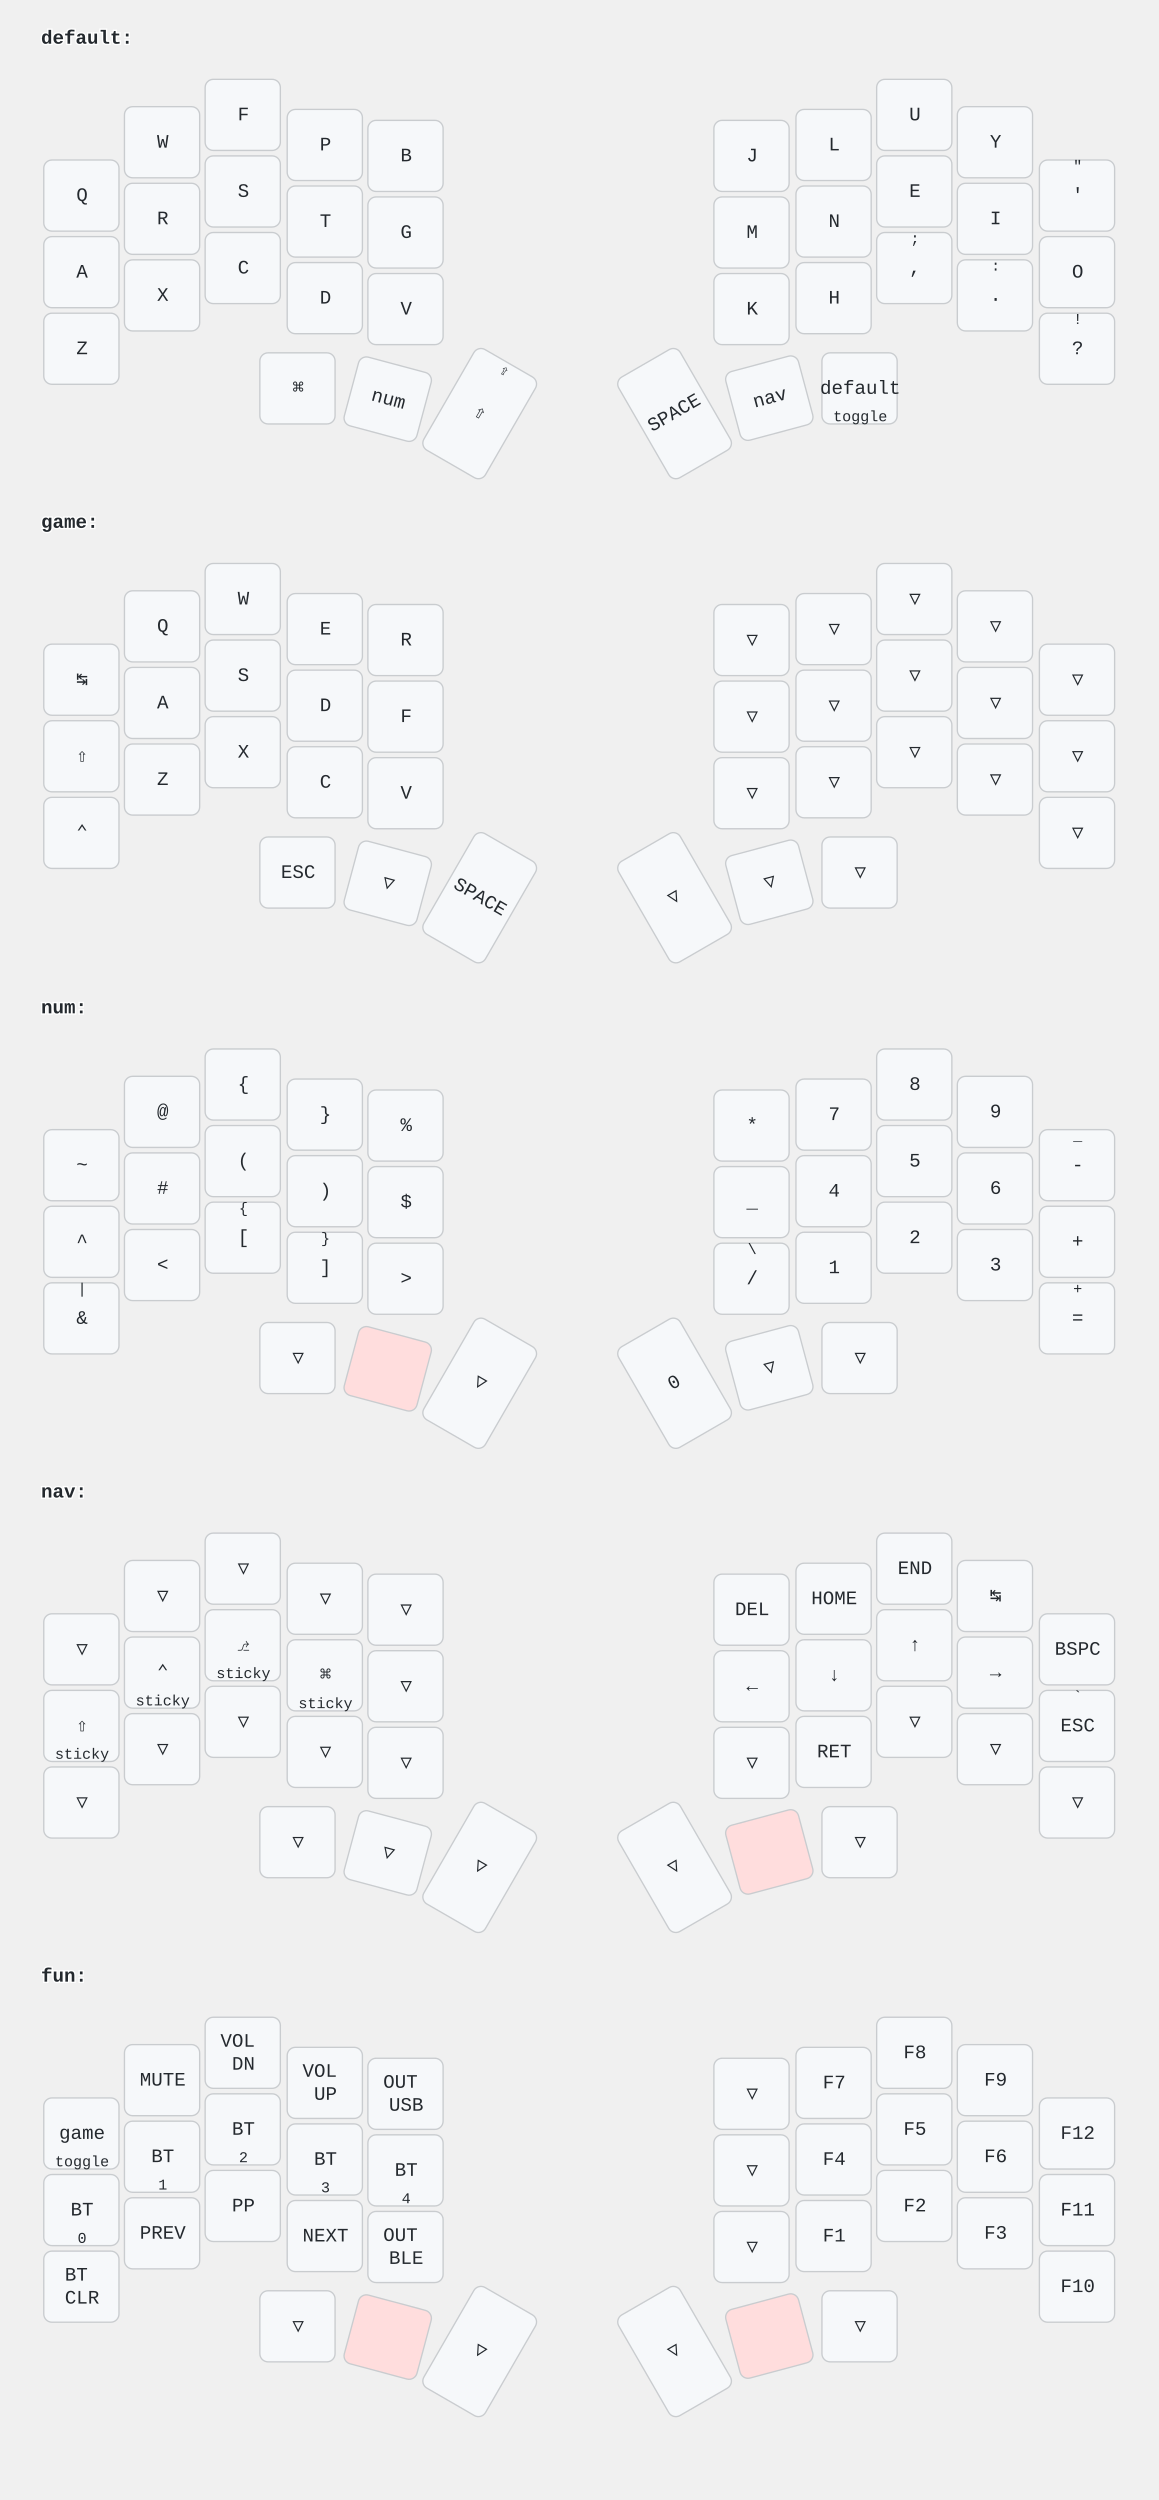
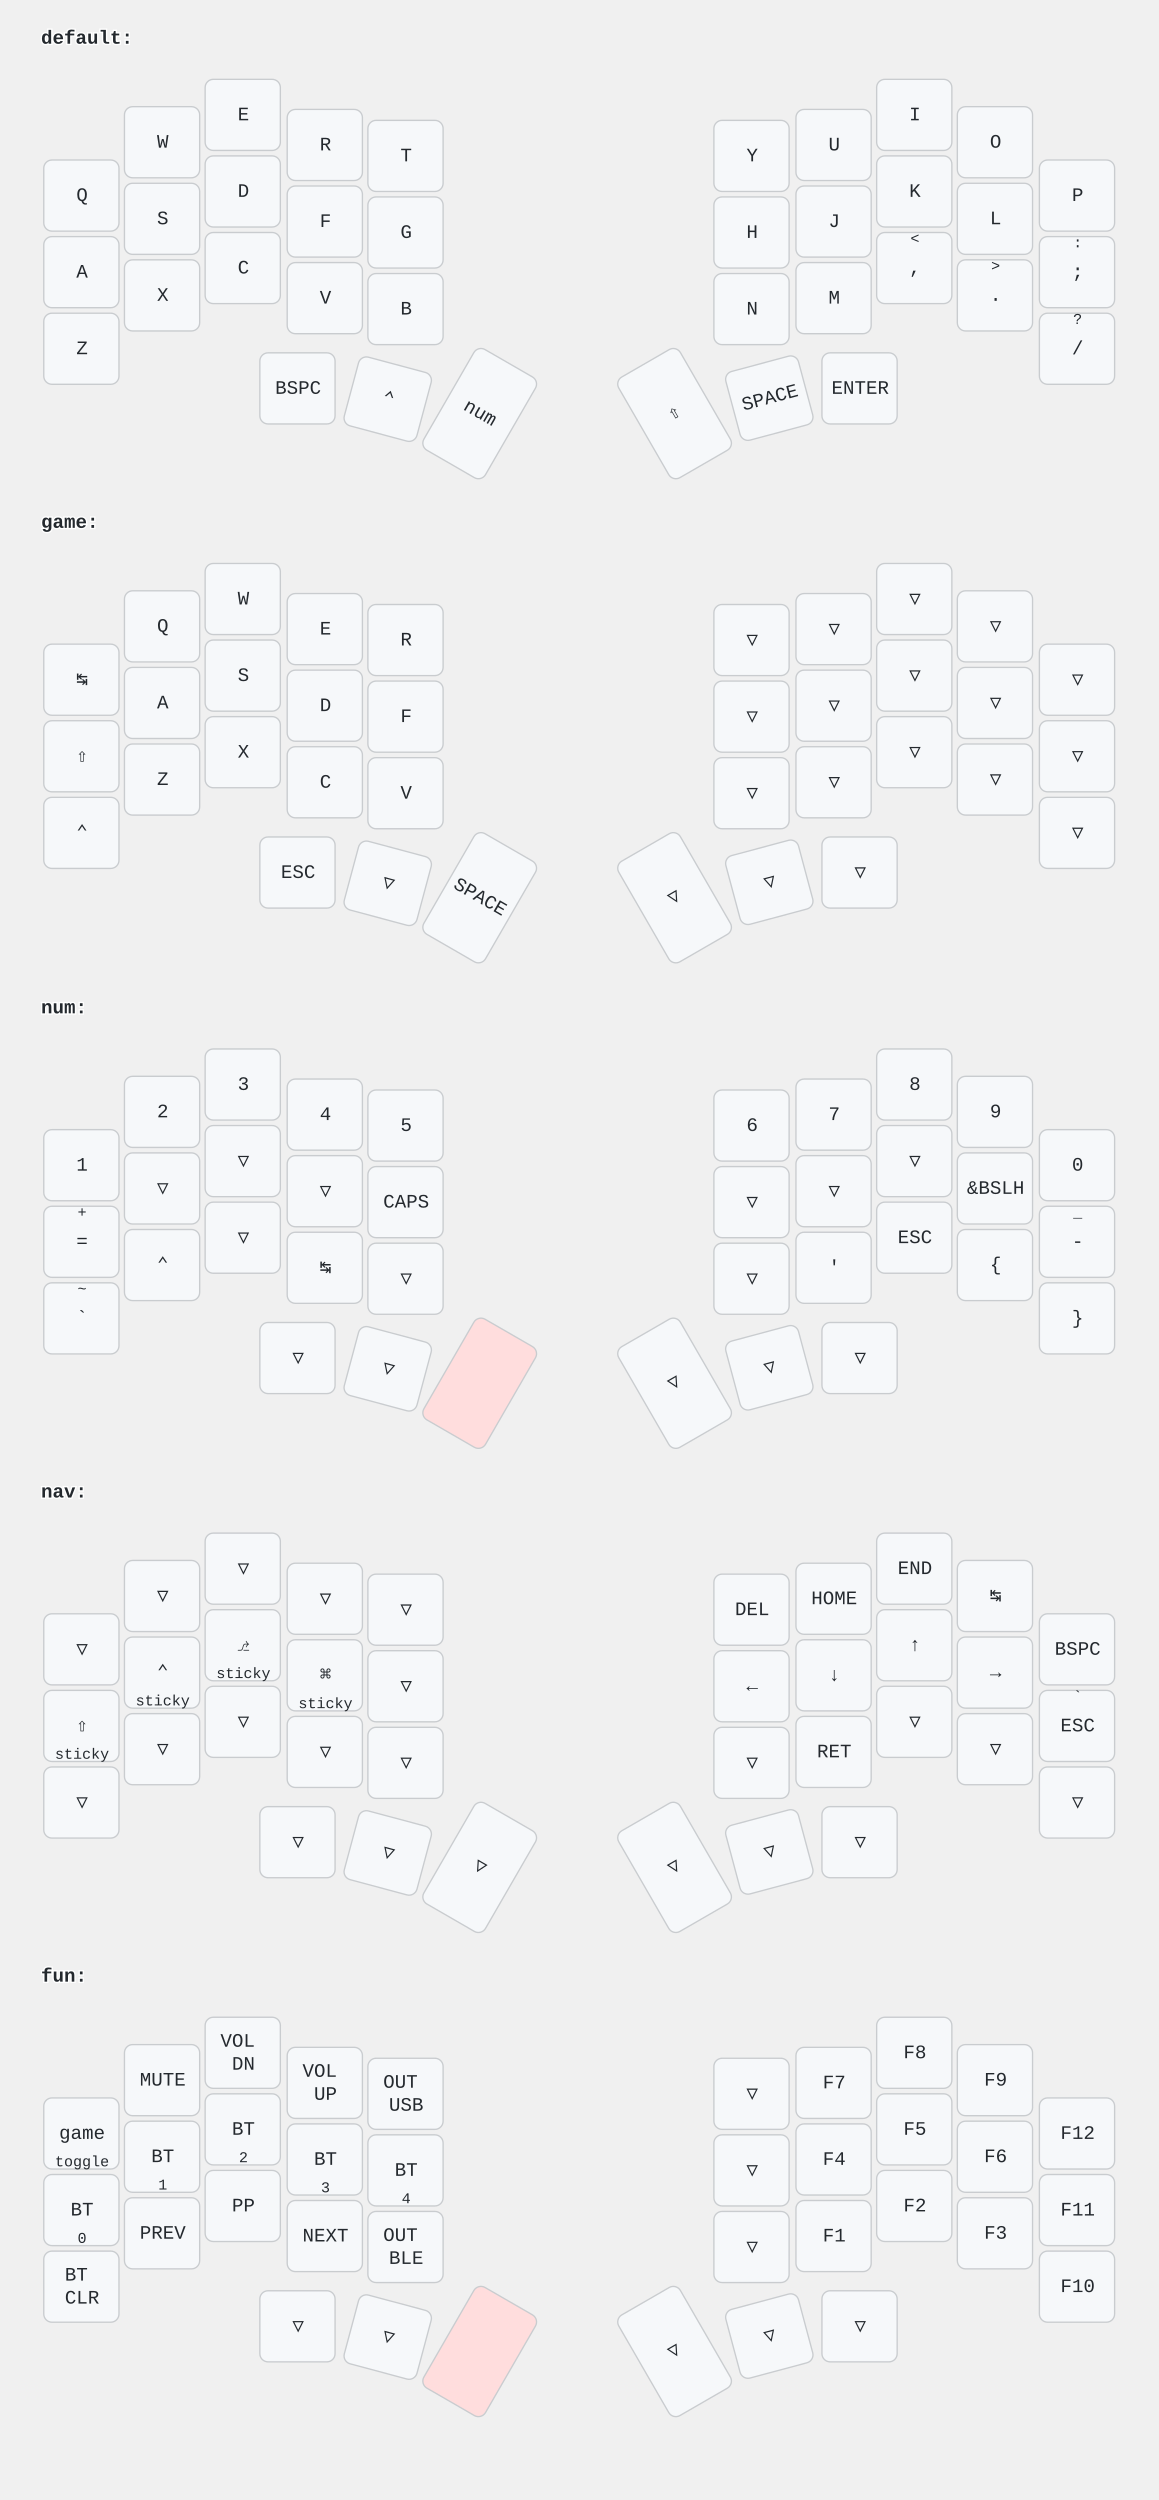
<svg xmlns="http://www.w3.org/2000/svg" width="847" height="1828" viewBox="0 0 847 1828" class="keymap">
  <style>/* font and background color specifications */
svg {
    font-family: SFMono-Regular,Consolas,Liberation Mono,Menlo,monospace;
    font-size: 14px;
    font-kerning: normal;
    text-rendering: optimizeLegibility;
    fill: #24292e;
}

/* default key styling */
rect {
    fill: #f6f8fa;
    stroke: #c9cccf;
    stroke-width: 1;
}

/* color accent for combo boxes */
rect.combo {
    fill: #cdf;
}

/* color accent for held keys */
rect.held, rect.combo.held {
    fill: #fdd;
}

/* color accent for ghost (optional) keys */
rect.ghost, rect.combo.ghost {
    fill: #ddd;
}

text {
    text-anchor: middle;
    dominant-baseline: middle;
}

/* styling for layer labels */
text.label {
    font-weight: bold;
    text-anchor: start;
    stroke: white;
    stroke-width: 2;
    paint-order: stroke;
}

/* styling for combo tap, and key hold/shifted label text */
text.combo, text.hold, text.shifted {
    font-size: 11px;
}

text.hold {
    text-anchor: middle;
    dominant-baseline: auto;
}

text.shifted {
    text-anchor: middle;
    dominant-baseline: hanging;
}

/* styling for hold/shifted label text in combo box */
text.combo.hold, text.combo.shifted {
    font-size: 8px;
}

/* styling for combo dendrons */
path {
    stroke-width: 1;
    stroke: gray;
    fill: none;
}
</style>
  <g transform="translate(30, 0)" class="layer-default">
    <text x="0" y="28" class="label" id="default">default:</text>
    <g transform="translate(0, 56)">
      <g transform="translate(30, 87)" class="key keypos-0">
        <rect rx="6" ry="6" x="-28" y="-26" width="55" height="52" class="key" />
        <text x="0" y="0" class="key tap">Q</text>
      </g>
      <g transform="translate(89, 48)" class="key keypos-1">
        <rect rx="6" ry="6" x="-28" y="-26" width="55" height="52" class="key" />
        <text x="0" y="0" class="key tap">W</text>
      </g>
      <g transform="translate(148, 28)" class="key keypos-2">
        <rect rx="6" ry="6" x="-28" y="-26" width="55" height="52" class="key" />
+         <text x="0" y="0" class="key tap">E</text>
+       </g>
+       <g transform="translate(208, 50)" class="key keypos-3">
+         <rect rx="6" ry="6" x="-28" y="-26" width="55" height="52" class="key" />
+         <text x="0" y="0" class="key tap">R</text>
+       </g>
+       <g transform="translate(267, 58)" class="key keypos-4">
+         <rect rx="6" ry="6" x="-28" y="-26" width="55" height="52" class="key" />
+         <text x="0" y="0" class="key tap">T</text>
+       </g>
+       <g transform="translate(520, 58)" class="key keypos-5">
+         <rect rx="6" ry="6" x="-28" y="-26" width="55" height="52" class="key" />
+         <text x="0" y="0" class="key tap">Y</text>
+       </g>
+       <g transform="translate(580, 50)" class="key keypos-6">
+         <rect rx="6" ry="6" x="-28" y="-26" width="55" height="52" class="key" />
+         <text x="0" y="0" class="key tap">U</text>
+       </g>
+       <g transform="translate(639, 28)" class="key keypos-7">
+         <rect rx="6" ry="6" x="-28" y="-26" width="55" height="52" class="key" />
+         <text x="0" y="0" class="key tap">I</text>
+       </g>
+       <g transform="translate(698, 48)" class="key keypos-8">
+         <rect rx="6" ry="6" x="-28" y="-26" width="55" height="52" class="key" />
+         <text x="0" y="0" class="key tap">O</text>
+       </g>
+       <g transform="translate(758, 87)" class="key keypos-9">
+         <rect rx="6" ry="6" x="-28" y="-26" width="55" height="52" class="key" />
+         <text x="0" y="0" class="key tap">P</text>
+       </g>
+       <g transform="translate(30, 143)" class="key keypos-10">
+         <rect rx="6" ry="6" x="-28" y="-26" width="55" height="52" class="key" />
+         <text x="0" y="0" class="key tap">A</text>
+       </g>
+       <g transform="translate(89, 104)" class="key keypos-11">
+         <rect rx="6" ry="6" x="-28" y="-26" width="55" height="52" class="key" />
+         <text x="0" y="0" class="key tap">S</text>
+       </g>
+       <g transform="translate(148, 84)" class="key keypos-12">
+         <rect rx="6" ry="6" x="-28" y="-26" width="55" height="52" class="key" />
+         <text x="0" y="0" class="key tap">D</text>
+       </g>
+       <g transform="translate(208, 106)" class="key keypos-13">
+         <rect rx="6" ry="6" x="-28" y="-26" width="55" height="52" class="key" />
        <text x="0" y="0" class="key tap">F</text>
      </g>
-       <g transform="translate(208, 50)" class="key keypos-3">
-         <rect rx="6" ry="6" x="-28" y="-26" width="55" height="52" class="key" />
-         <text x="0" y="0" class="key tap">P</text>
-       </g>
-       <g transform="translate(267, 58)" class="key keypos-4">
+       <g transform="translate(267, 114)" class="key keypos-14">
+         <rect rx="6" ry="6" x="-28" y="-26" width="55" height="52" class="key" />
+         <text x="0" y="0" class="key tap">G</text>
+       </g>
+       <g transform="translate(520, 114)" class="key keypos-15">
+         <rect rx="6" ry="6" x="-28" y="-26" width="55" height="52" class="key" />
+         <text x="0" y="0" class="key tap">H</text>
+       </g>
+       <g transform="translate(580, 106)" class="key keypos-16">
+         <rect rx="6" ry="6" x="-28" y="-26" width="55" height="52" class="key" />
+         <text x="0" y="0" class="key tap">J</text>
+       </g>
+       <g transform="translate(639, 84)" class="key keypos-17">
+         <rect rx="6" ry="6" x="-28" y="-26" width="55" height="52" class="key" />
+         <text x="0" y="0" class="key tap">K</text>
+       </g>
+       <g transform="translate(698, 104)" class="key keypos-18">
+         <rect rx="6" ry="6" x="-28" y="-26" width="55" height="52" class="key" />
+         <text x="0" y="0" class="key tap">L</text>
+       </g>
+       <g transform="translate(758, 143)" class="key keypos-19">
+         <rect rx="6" ry="6" x="-28" y="-26" width="55" height="52" class="key" />
+         <text x="0" y="0" class="key tap">;</text>
+         <text x="0" y="-24" class="key shifted">:</text>
+       </g>
+       <g transform="translate(30, 199)" class="key keypos-20">
+         <rect rx="6" ry="6" x="-28" y="-26" width="55" height="52" class="key" />
+         <text x="0" y="0" class="key tap">Z</text>
+       </g>
+       <g transform="translate(89, 160)" class="key keypos-21">
+         <rect rx="6" ry="6" x="-28" y="-26" width="55" height="52" class="key" />
+         <text x="0" y="0" class="key tap">X</text>
+       </g>
+       <g transform="translate(148, 140)" class="key keypos-22">
+         <rect rx="6" ry="6" x="-28" y="-26" width="55" height="52" class="key" />
+         <text x="0" y="0" class="key tap">C</text>
+       </g>
+       <g transform="translate(208, 162)" class="key keypos-23">
+         <rect rx="6" ry="6" x="-28" y="-26" width="55" height="52" class="key" />
+         <text x="0" y="0" class="key tap">V</text>
+       </g>
+       <g transform="translate(267, 170)" class="key keypos-24">
        <rect rx="6" ry="6" x="-28" y="-26" width="55" height="52" class="key" />
        <text x="0" y="0" class="key tap">B</text>
      </g>
-       <g transform="translate(520, 58)" class="key keypos-5">
-         <rect rx="6" ry="6" x="-28" y="-26" width="55" height="52" class="key" />
-         <text x="0" y="0" class="key tap">J</text>
-       </g>
-       <g transform="translate(580, 50)" class="key keypos-6">
-         <rect rx="6" ry="6" x="-28" y="-26" width="55" height="52" class="key" />
-         <text x="0" y="0" class="key tap">L</text>
-       </g>
-       <g transform="translate(639, 28)" class="key keypos-7">
-         <rect rx="6" ry="6" x="-28" y="-26" width="55" height="52" class="key" />
-         <text x="0" y="0" class="key tap">U</text>
-       </g>
-       <g transform="translate(698, 48)" class="key keypos-8">
-         <rect rx="6" ry="6" x="-28" y="-26" width="55" height="52" class="key" />
-         <text x="0" y="0" class="key tap">Y</text>
-       </g>
-       <g transform="translate(758, 87)" class="key keypos-9">
-         <rect rx="6" ry="6" x="-28" y="-26" width="55" height="52" class="key" />
-         <text x="0" y="0" class="key tap">'</text>
-         <text x="0" y="-24" class="key shifted">"</text>
-       </g>
-       <g transform="translate(30, 143)" class="key keypos-10">
-         <rect rx="6" ry="6" x="-28" y="-26" width="55" height="52" class="key" />
-         <text x="0" y="0" class="key tap">A</text>
-       </g>
-       <g transform="translate(89, 104)" class="key keypos-11">
-         <rect rx="6" ry="6" x="-28" y="-26" width="55" height="52" class="key" />
-         <text x="0" y="0" class="key tap">R</text>
-       </g>
-       <g transform="translate(148, 84)" class="key keypos-12">
-         <rect rx="6" ry="6" x="-28" y="-26" width="55" height="52" class="key" />
-         <text x="0" y="0" class="key tap">S</text>
-       </g>
-       <g transform="translate(208, 106)" class="key keypos-13">
-         <rect rx="6" ry="6" x="-28" y="-26" width="55" height="52" class="key" />
-         <text x="0" y="0" class="key tap">T</text>
-       </g>
-       <g transform="translate(267, 114)" class="key keypos-14">
-         <rect rx="6" ry="6" x="-28" y="-26" width="55" height="52" class="key" />
-         <text x="0" y="0" class="key tap">G</text>
-       </g>
-       <g transform="translate(520, 114)" class="key keypos-15">
+       <g transform="translate(520, 170)" class="key keypos-25">
+         <rect rx="6" ry="6" x="-28" y="-26" width="55" height="52" class="key" />
+         <text x="0" y="0" class="key tap">N</text>
+       </g>
+       <g transform="translate(580, 162)" class="key keypos-26">
        <rect rx="6" ry="6" x="-28" y="-26" width="55" height="52" class="key" />
        <text x="0" y="0" class="key tap">M</text>
      </g>
-       <g transform="translate(580, 106)" class="key keypos-16">
-         <rect rx="6" ry="6" x="-28" y="-26" width="55" height="52" class="key" />
-         <text x="0" y="0" class="key tap">N</text>
-       </g>
-       <g transform="translate(639, 84)" class="key keypos-17">
-         <rect rx="6" ry="6" x="-28" y="-26" width="55" height="52" class="key" />
-         <text x="0" y="0" class="key tap">E</text>
-       </g>
-       <g transform="translate(698, 104)" class="key keypos-18">
-         <rect rx="6" ry="6" x="-28" y="-26" width="55" height="52" class="key" />
-         <text x="0" y="0" class="key tap">I</text>
-       </g>
-       <g transform="translate(758, 143)" class="key keypos-19">
-         <rect rx="6" ry="6" x="-28" y="-26" width="55" height="52" class="key" />
-         <text x="0" y="0" class="key tap">O</text>
-       </g>
-       <g transform="translate(30, 199)" class="key keypos-20">
-         <rect rx="6" ry="6" x="-28" y="-26" width="55" height="52" class="key" />
-         <text x="0" y="0" class="key tap">Z</text>
-       </g>
-       <g transform="translate(89, 160)" class="key keypos-21">
-         <rect rx="6" ry="6" x="-28" y="-26" width="55" height="52" class="key" />
-         <text x="0" y="0" class="key tap">X</text>
-       </g>
-       <g transform="translate(148, 140)" class="key keypos-22">
-         <rect rx="6" ry="6" x="-28" y="-26" width="55" height="52" class="key" />
-         <text x="0" y="0" class="key tap">C</text>
-       </g>
-       <g transform="translate(208, 162)" class="key keypos-23">
-         <rect rx="6" ry="6" x="-28" y="-26" width="55" height="52" class="key" />
-         <text x="0" y="0" class="key tap">D</text>
-       </g>
-       <g transform="translate(267, 170)" class="key keypos-24">
-         <rect rx="6" ry="6" x="-28" y="-26" width="55" height="52" class="key" />
-         <text x="0" y="0" class="key tap">V</text>
-       </g>
-       <g transform="translate(520, 170)" class="key keypos-25">
-         <rect rx="6" ry="6" x="-28" y="-26" width="55" height="52" class="key" />
-         <text x="0" y="0" class="key tap">K</text>
-       </g>
-       <g transform="translate(580, 162)" class="key keypos-26">
-         <rect rx="6" ry="6" x="-28" y="-26" width="55" height="52" class="key" />
-         <text x="0" y="0" class="key tap">H</text>
-       </g>
      <g transform="translate(639, 140)" class="key keypos-27">
        <rect rx="6" ry="6" x="-28" y="-26" width="55" height="52" class="key" />
        <text x="0" y="0" class="key tap">,</text>
-         <text x="0" y="-24" class="key shifted">;</text>
+         <text x="0" y="-24" class="key shifted">&lt;</text>
      </g>
      <g transform="translate(698, 160)" class="key keypos-28">
        <rect rx="6" ry="6" x="-28" y="-26" width="55" height="52" class="key" />
        <text x="0" y="0" class="key tap">.</text>
-         <text x="0" y="-24" class="key shifted">:</text>
+         <text x="0" y="-24" class="key shifted">&gt;</text>
      </g>
      <g transform="translate(758, 199)" class="key keypos-29">
        <rect rx="6" ry="6" x="-28" y="-26" width="55" height="52" class="key" />
-         <text x="0" y="0" class="key tap">?</text>
-         <text x="0" y="-24" class="key shifted">!</text>
+         <text x="0" y="0" class="key tap">/</text>
+         <text x="0" y="-24" class="key shifted">?</text>
      </g>
      <g transform="translate(188, 228)" class="key keypos-30">
        <rect rx="6" ry="6" x="-28" y="-26" width="55" height="52" class="key" />
-         <text x="0" y="0" class="key tap">⌘</text>
+         <text x="0" y="0" class="key tap">BSPC</text>
      </g>
      <g transform="translate(254, 236) rotate(15.0)" class="key keypos-31">
        <rect rx="6" ry="6" x="-28" y="-26" width="55" height="52" class="key" />
+         <text x="0" y="0" class="key tap">⌃</text>
+       </g>
+       <g transform="translate(321, 246) rotate(30.0)" class="key keypos-32">
+         <rect rx="6" ry="6" x="-26" y="-42" width="52" height="85" class="key" />
        <a href="#num">
          <text x="0" y="0" class="key tap layer-activator">num</text>
        </a>
      </g>
-       <g transform="translate(321, 246) rotate(30.0)" class="key keypos-32">
+       <g transform="translate(463, 246) rotate(-30.0)" class="key keypos-33">
        <rect rx="6" ry="6" x="-26" y="-42" width="52" height="85" class="key" />
        <text x="0" y="0" class="key tap">⇧</text>
-         <text x="0" y="-40" class="key shifted">⇪</text>
-       </g>
-       <g transform="translate(463, 246) rotate(-30.0)" class="key keypos-33">
-         <rect rx="6" ry="6" x="-26" y="-42" width="52" height="85" class="key" />
+       </g>
+       <g transform="translate(533, 235) rotate(-15.0)" class="key keypos-34">
+         <rect rx="6" ry="6" x="-28" y="-26" width="55" height="52" class="key" />
        <text x="0" y="0" class="key tap">SPACE</text>
      </g>
-       <g transform="translate(533, 235) rotate(-15.0)" class="key keypos-34">
-         <rect rx="6" ry="6" x="-28" y="-26" width="55" height="52" class="key" />
-         <a href="#nav">
-           <text x="0" y="0" class="key tap layer-activator">nav</text>
-         </a>
-       </g>
      <g transform="translate(599, 228)" class="key keypos-35">
        <rect rx="6" ry="6" x="-28" y="-26" width="55" height="52" class="key" />
-         <a href="#default">
-           <text x="0" y="0" class="key tap layer-activator">default</text>
-         </a>
-         <text x="0" y="24" class="key hold">toggle</text>
+         <text x="0" y="0" class="key tap">ENTER</text>
      </g>
    </g>
  </g>
  <g transform="translate(30, 354)" class="layer-game">
    <text x="0" y="28" class="label" id="game">game:</text>
    <g transform="translate(0, 56)">
      <g transform="translate(30, 87)" class="key keypos-0">
        <rect rx="6" ry="6" x="-28" y="-26" width="55" height="52" class="key" />
        <text x="0" y="0" class="key tap">↹</text>
      </g>
      <g transform="translate(89, 48)" class="key keypos-1">
        <rect rx="6" ry="6" x="-28" y="-26" width="55" height="52" class="key" />
        <text x="0" y="0" class="key tap">Q</text>
      </g>
      <g transform="translate(148, 28)" class="key keypos-2">
        <rect rx="6" ry="6" x="-28" y="-26" width="55" height="52" class="key" />
        <text x="0" y="0" class="key tap">W</text>
      </g>
      <g transform="translate(208, 50)" class="key keypos-3">
        <rect rx="6" ry="6" x="-28" y="-26" width="55" height="52" class="key" />
        <text x="0" y="0" class="key tap">E</text>
      </g>
      <g transform="translate(267, 58)" class="key keypos-4">
        <rect rx="6" ry="6" x="-28" y="-26" width="55" height="52" class="key" />
        <text x="0" y="0" class="key tap">R</text>
      </g>
      <g transform="translate(520, 58)" class="key trans keypos-5">
        <rect rx="6" ry="6" x="-28" y="-26" width="55" height="52" class="key trans" />
        <text x="0" y="0" class="key trans tap">▽</text>
      </g>
      <g transform="translate(580, 50)" class="key trans keypos-6">
        <rect rx="6" ry="6" x="-28" y="-26" width="55" height="52" class="key trans" />
        <text x="0" y="0" class="key trans tap">▽</text>
      </g>
      <g transform="translate(639, 28)" class="key trans keypos-7">
        <rect rx="6" ry="6" x="-28" y="-26" width="55" height="52" class="key trans" />
        <text x="0" y="0" class="key trans tap">▽</text>
      </g>
      <g transform="translate(698, 48)" class="key trans keypos-8">
        <rect rx="6" ry="6" x="-28" y="-26" width="55" height="52" class="key trans" />
        <text x="0" y="0" class="key trans tap">▽</text>
      </g>
      <g transform="translate(758, 87)" class="key trans keypos-9">
        <rect rx="6" ry="6" x="-28" y="-26" width="55" height="52" class="key trans" />
        <text x="0" y="0" class="key trans tap">▽</text>
      </g>
      <g transform="translate(30, 143)" class="key keypos-10">
        <rect rx="6" ry="6" x="-28" y="-26" width="55" height="52" class="key" />
        <text x="0" y="0" class="key tap">⇧</text>
      </g>
      <g transform="translate(89, 104)" class="key keypos-11">
        <rect rx="6" ry="6" x="-28" y="-26" width="55" height="52" class="key" />
        <text x="0" y="0" class="key tap">A</text>
      </g>
      <g transform="translate(148, 84)" class="key keypos-12">
        <rect rx="6" ry="6" x="-28" y="-26" width="55" height="52" class="key" />
        <text x="0" y="0" class="key tap">S</text>
      </g>
      <g transform="translate(208, 106)" class="key keypos-13">
        <rect rx="6" ry="6" x="-28" y="-26" width="55" height="52" class="key" />
        <text x="0" y="0" class="key tap">D</text>
      </g>
      <g transform="translate(267, 114)" class="key keypos-14">
        <rect rx="6" ry="6" x="-28" y="-26" width="55" height="52" class="key" />
        <text x="0" y="0" class="key tap">F</text>
      </g>
      <g transform="translate(520, 114)" class="key trans keypos-15">
        <rect rx="6" ry="6" x="-28" y="-26" width="55" height="52" class="key trans" />
        <text x="0" y="0" class="key trans tap">▽</text>
      </g>
      <g transform="translate(580, 106)" class="key trans keypos-16">
        <rect rx="6" ry="6" x="-28" y="-26" width="55" height="52" class="key trans" />
        <text x="0" y="0" class="key trans tap">▽</text>
      </g>
      <g transform="translate(639, 84)" class="key trans keypos-17">
        <rect rx="6" ry="6" x="-28" y="-26" width="55" height="52" class="key trans" />
        <text x="0" y="0" class="key trans tap">▽</text>
      </g>
      <g transform="translate(698, 104)" class="key trans keypos-18">
        <rect rx="6" ry="6" x="-28" y="-26" width="55" height="52" class="key trans" />
        <text x="0" y="0" class="key trans tap">▽</text>
      </g>
      <g transform="translate(758, 143)" class="key trans keypos-19">
        <rect rx="6" ry="6" x="-28" y="-26" width="55" height="52" class="key trans" />
        <text x="0" y="0" class="key trans tap">▽</text>
      </g>
      <g transform="translate(30, 199)" class="key keypos-20">
        <rect rx="6" ry="6" x="-28" y="-26" width="55" height="52" class="key" />
        <text x="0" y="0" class="key tap">⌃</text>
      </g>
      <g transform="translate(89, 160)" class="key keypos-21">
        <rect rx="6" ry="6" x="-28" y="-26" width="55" height="52" class="key" />
        <text x="0" y="0" class="key tap">Z</text>
      </g>
      <g transform="translate(148, 140)" class="key keypos-22">
        <rect rx="6" ry="6" x="-28" y="-26" width="55" height="52" class="key" />
        <text x="0" y="0" class="key tap">X</text>
      </g>
      <g transform="translate(208, 162)" class="key keypos-23">
        <rect rx="6" ry="6" x="-28" y="-26" width="55" height="52" class="key" />
        <text x="0" y="0" class="key tap">C</text>
      </g>
      <g transform="translate(267, 170)" class="key keypos-24">
        <rect rx="6" ry="6" x="-28" y="-26" width="55" height="52" class="key" />
        <text x="0" y="0" class="key tap">V</text>
      </g>
      <g transform="translate(520, 170)" class="key trans keypos-25">
        <rect rx="6" ry="6" x="-28" y="-26" width="55" height="52" class="key trans" />
        <text x="0" y="0" class="key trans tap">▽</text>
      </g>
      <g transform="translate(580, 162)" class="key trans keypos-26">
        <rect rx="6" ry="6" x="-28" y="-26" width="55" height="52" class="key trans" />
        <text x="0" y="0" class="key trans tap">▽</text>
      </g>
      <g transform="translate(639, 140)" class="key trans keypos-27">
        <rect rx="6" ry="6" x="-28" y="-26" width="55" height="52" class="key trans" />
        <text x="0" y="0" class="key trans tap">▽</text>
      </g>
      <g transform="translate(698, 160)" class="key trans keypos-28">
        <rect rx="6" ry="6" x="-28" y="-26" width="55" height="52" class="key trans" />
        <text x="0" y="0" class="key trans tap">▽</text>
      </g>
      <g transform="translate(758, 199)" class="key trans keypos-29">
        <rect rx="6" ry="6" x="-28" y="-26" width="55" height="52" class="key trans" />
        <text x="0" y="0" class="key trans tap">▽</text>
      </g>
      <g transform="translate(188, 228)" class="key keypos-30">
        <rect rx="6" ry="6" x="-28" y="-26" width="55" height="52" class="key" />
        <text x="0" y="0" class="key tap">ESC</text>
      </g>
      <g transform="translate(254, 236) rotate(15.0)" class="key trans keypos-31">
        <rect rx="6" ry="6" x="-28" y="-26" width="55" height="52" class="key trans" />
        <text x="0" y="0" class="key trans tap">▽</text>
      </g>
      <g transform="translate(321, 246) rotate(30.0)" class="key keypos-32">
        <rect rx="6" ry="6" x="-26" y="-42" width="52" height="85" class="key" />
        <text x="0" y="0" class="key tap">SPACE</text>
      </g>
      <g transform="translate(463, 246) rotate(-30.0)" class="key trans keypos-33">
        <rect rx="6" ry="6" x="-26" y="-42" width="52" height="85" class="key trans" />
        <text x="0" y="0" class="key trans tap">▽</text>
      </g>
      <g transform="translate(533, 235) rotate(-15.0)" class="key trans keypos-34">
        <rect rx="6" ry="6" x="-28" y="-26" width="55" height="52" class="key trans" />
        <text x="0" y="0" class="key trans tap">▽</text>
      </g>
      <g transform="translate(599, 228)" class="key trans keypos-35">
        <rect rx="6" ry="6" x="-28" y="-26" width="55" height="52" class="key trans" />
        <text x="0" y="0" class="key trans tap">▽</text>
      </g>
    </g>
  </g>
  <g transform="translate(30, 709)" class="layer-num">
    <text x="0" y="28" class="label" id="num">num:</text>
    <g transform="translate(0, 56)">
      <g transform="translate(30, 87)" class="key keypos-0">
        <rect rx="6" ry="6" x="-28" y="-26" width="55" height="52" class="key" />
-         <text x="0" y="0" class="key tap">~</text>
+         <text x="0" y="0" class="key tap">1</text>
      </g>
      <g transform="translate(89, 48)" class="key keypos-1">
        <rect rx="6" ry="6" x="-28" y="-26" width="55" height="52" class="key" />
-         <text x="0" y="0" class="key tap">@</text>
+         <text x="0" y="0" class="key tap">2</text>
      </g>
      <g transform="translate(148, 28)" class="key keypos-2">
        <rect rx="6" ry="6" x="-28" y="-26" width="55" height="52" class="key" />
-         <text x="0" y="0" class="key tap">{</text>
+         <text x="0" y="0" class="key tap">3</text>
      </g>
      <g transform="translate(208, 50)" class="key keypos-3">
        <rect rx="6" ry="6" x="-28" y="-26" width="55" height="52" class="key" />
-         <text x="0" y="0" class="key tap">}</text>
+         <text x="0" y="0" class="key tap">4</text>
      </g>
      <g transform="translate(267, 58)" class="key keypos-4">
        <rect rx="6" ry="6" x="-28" y="-26" width="55" height="52" class="key" />
-         <text x="0" y="0" class="key tap">%</text>
+         <text x="0" y="0" class="key tap">5</text>
      </g>
      <g transform="translate(520, 58)" class="key keypos-5">
        <rect rx="6" ry="6" x="-28" y="-26" width="55" height="52" class="key" />
-         <text x="0" y="0" class="key tap">*</text>
+         <text x="0" y="0" class="key tap">6</text>
      </g>
      <g transform="translate(580, 50)" class="key keypos-6">
        <rect rx="6" ry="6" x="-28" y="-26" width="55" height="52" class="key" />
        <text x="0" y="0" class="key tap">7</text>
      </g>
      <g transform="translate(639, 28)" class="key keypos-7">
        <rect rx="6" ry="6" x="-28" y="-26" width="55" height="52" class="key" />
        <text x="0" y="0" class="key tap">8</text>
      </g>
      <g transform="translate(698, 48)" class="key keypos-8">
        <rect rx="6" ry="6" x="-28" y="-26" width="55" height="52" class="key" />
        <text x="0" y="0" class="key tap">9</text>
      </g>
      <g transform="translate(758, 87)" class="key keypos-9">
+         <rect rx="6" ry="6" x="-28" y="-26" width="55" height="52" class="key" />
+         <text x="0" y="0" class="key tap">0</text>
+       </g>
+       <g transform="translate(30, 143)" class="key keypos-10">
+         <rect rx="6" ry="6" x="-28" y="-26" width="55" height="52" class="key" />
+         <text x="0" y="0" class="key tap">=</text>
+         <text x="0" y="-24" class="key shifted">+</text>
+       </g>
+       <g transform="translate(89, 104)" class="key trans keypos-11">
+         <rect rx="6" ry="6" x="-28" y="-26" width="55" height="52" class="key trans" />
+         <text x="0" y="0" class="key trans tap">▽</text>
+       </g>
+       <g transform="translate(148, 84)" class="key trans keypos-12">
+         <rect rx="6" ry="6" x="-28" y="-26" width="55" height="52" class="key trans" />
+         <text x="0" y="0" class="key trans tap">▽</text>
+       </g>
+       <g transform="translate(208, 106)" class="key trans keypos-13">
+         <rect rx="6" ry="6" x="-28" y="-26" width="55" height="52" class="key trans" />
+         <text x="0" y="0" class="key trans tap">▽</text>
+       </g>
+       <g transform="translate(267, 114)" class="key keypos-14">
+         <rect rx="6" ry="6" x="-28" y="-26" width="55" height="52" class="key" />
+         <text x="0" y="0" class="key tap">CAPS</text>
+       </g>
+       <g transform="translate(520, 114)" class="key trans keypos-15">
+         <rect rx="6" ry="6" x="-28" y="-26" width="55" height="52" class="key trans" />
+         <text x="0" y="0" class="key trans tap">▽</text>
+       </g>
+       <g transform="translate(580, 106)" class="key trans keypos-16">
+         <rect rx="6" ry="6" x="-28" y="-26" width="55" height="52" class="key trans" />
+         <text x="0" y="0" class="key trans tap">▽</text>
+       </g>
+       <g transform="translate(639, 84)" class="key trans keypos-17">
+         <rect rx="6" ry="6" x="-28" y="-26" width="55" height="52" class="key trans" />
+         <text x="0" y="0" class="key trans tap">▽</text>
+       </g>
+       <g transform="translate(698, 104)" class="key keypos-18">
+         <rect rx="6" ry="6" x="-28" y="-26" width="55" height="52" class="key" />
+         <text x="0" y="0" class="key tap">&amp;BSLH</text>
+       </g>
+       <g transform="translate(758, 143)" class="key keypos-19">
        <rect rx="6" ry="6" x="-28" y="-26" width="55" height="52" class="key" />
        <text x="0" y="0" class="key tap">-</text>
        <text x="0" y="-24" class="key shifted">_</text>
      </g>
-       <g transform="translate(30, 143)" class="key keypos-10">
-         <rect rx="6" ry="6" x="-28" y="-26" width="55" height="52" class="key" />
-         <text x="0" y="0" class="key tap">^</text>
-       </g>
-       <g transform="translate(89, 104)" class="key keypos-11">
-         <rect rx="6" ry="6" x="-28" y="-26" width="55" height="52" class="key" />
-         <text x="0" y="0" class="key tap">#</text>
-       </g>
-       <g transform="translate(148, 84)" class="key keypos-12">
-         <rect rx="6" ry="6" x="-28" y="-26" width="55" height="52" class="key" />
-         <text x="0" y="0" class="key tap">(</text>
-       </g>
-       <g transform="translate(208, 106)" class="key keypos-13">
-         <rect rx="6" ry="6" x="-28" y="-26" width="55" height="52" class="key" />
-         <text x="0" y="0" class="key tap">)</text>
-       </g>
-       <g transform="translate(267, 114)" class="key keypos-14">
-         <rect rx="6" ry="6" x="-28" y="-26" width="55" height="52" class="key" />
-         <text x="0" y="0" class="key tap">$</text>
-       </g>
-       <g transform="translate(520, 114)" class="key keypos-15">
-         <rect rx="6" ry="6" x="-28" y="-26" width="55" height="52" class="key" />
-         <text x="0" y="0" class="key tap">_</text>
-       </g>
-       <g transform="translate(580, 106)" class="key keypos-16">
-         <rect rx="6" ry="6" x="-28" y="-26" width="55" height="52" class="key" />
-         <text x="0" y="0" class="key tap">4</text>
-       </g>
-       <g transform="translate(639, 84)" class="key keypos-17">
-         <rect rx="6" ry="6" x="-28" y="-26" width="55" height="52" class="key" />
-         <text x="0" y="0" class="key tap">5</text>
-       </g>
-       <g transform="translate(698, 104)" class="key keypos-18">
-         <rect rx="6" ry="6" x="-28" y="-26" width="55" height="52" class="key" />
-         <text x="0" y="0" class="key tap">6</text>
-       </g>
-       <g transform="translate(758, 143)" class="key keypos-19">
-         <rect rx="6" ry="6" x="-28" y="-26" width="55" height="52" class="key" />
-         <text x="0" y="0" class="key tap">+</text>
-       </g>
      <g transform="translate(30, 199)" class="key keypos-20">
        <rect rx="6" ry="6" x="-28" y="-26" width="55" height="52" class="key" />
-         <text x="0" y="0" class="key tap">&amp;</text>
-         <text x="0" y="-24" class="key shifted">|</text>
+         <text x="0" y="0" class="key tap">`</text>
+         <text x="0" y="-24" class="key shifted">~</text>
      </g>
      <g transform="translate(89, 160)" class="key keypos-21">
        <rect rx="6" ry="6" x="-28" y="-26" width="55" height="52" class="key" />
-         <text x="0" y="0" class="key tap">&lt;</text>
-       </g>
-       <g transform="translate(148, 140)" class="key keypos-22">
-         <rect rx="6" ry="6" x="-28" y="-26" width="55" height="52" class="key" />
-         <text x="0" y="0" class="key tap">[</text>
-         <text x="0" y="-24" class="key shifted">{</text>
+         <text x="0" y="0" class="key tap">⌃</text>
+       </g>
+       <g transform="translate(148, 140)" class="key trans keypos-22">
+         <rect rx="6" ry="6" x="-28" y="-26" width="55" height="52" class="key trans" />
+         <text x="0" y="0" class="key trans tap">▽</text>
      </g>
      <g transform="translate(208, 162)" class="key keypos-23">
        <rect rx="6" ry="6" x="-28" y="-26" width="55" height="52" class="key" />
-         <text x="0" y="0" class="key tap">]</text>
-         <text x="0" y="-24" class="key shifted">}</text>
-       </g>
-       <g transform="translate(267, 170)" class="key keypos-24">
-         <rect rx="6" ry="6" x="-28" y="-26" width="55" height="52" class="key" />
-         <text x="0" y="0" class="key tap">&gt;</text>
-       </g>
-       <g transform="translate(520, 170)" class="key keypos-25">
-         <rect rx="6" ry="6" x="-28" y="-26" width="55" height="52" class="key" />
-         <text x="0" y="0" class="key tap">/</text>
-         <text x="0" y="-24" class="key shifted">\</text>
+         <text x="0" y="0" class="key tap">↹</text>
+       </g>
+       <g transform="translate(267, 170)" class="key trans keypos-24">
+         <rect rx="6" ry="6" x="-28" y="-26" width="55" height="52" class="key trans" />
+         <text x="0" y="0" class="key trans tap">▽</text>
+       </g>
+       <g transform="translate(520, 170)" class="key trans keypos-25">
+         <rect rx="6" ry="6" x="-28" y="-26" width="55" height="52" class="key trans" />
+         <text x="0" y="0" class="key trans tap">▽</text>
      </g>
      <g transform="translate(580, 162)" class="key keypos-26">
        <rect rx="6" ry="6" x="-28" y="-26" width="55" height="52" class="key" />
-         <text x="0" y="0" class="key tap">1</text>
+         <text x="0" y="0" class="key tap">'</text>
      </g>
      <g transform="translate(639, 140)" class="key keypos-27">
        <rect rx="6" ry="6" x="-28" y="-26" width="55" height="52" class="key" />
-         <text x="0" y="0" class="key tap">2</text>
+         <text x="0" y="0" class="key tap">ESC</text>
      </g>
      <g transform="translate(698, 160)" class="key keypos-28">
        <rect rx="6" ry="6" x="-28" y="-26" width="55" height="52" class="key" />
-         <text x="0" y="0" class="key tap">3</text>
+         <text x="0" y="0" class="key tap">{</text>
      </g>
      <g transform="translate(758, 199)" class="key keypos-29">
        <rect rx="6" ry="6" x="-28" y="-26" width="55" height="52" class="key" />
-         <text x="0" y="0" class="key tap">=</text>
-         <text x="0" y="-24" class="key shifted">+</text>
+         <text x="0" y="0" class="key tap">}</text>
      </g>
      <g transform="translate(188, 228)" class="key trans keypos-30">
        <rect rx="6" ry="6" x="-28" y="-26" width="55" height="52" class="key trans" />
        <text x="0" y="0" class="key trans tap">▽</text>
      </g>
-       <g transform="translate(254, 236) rotate(15.0)" class="key held keypos-31">
-         <rect rx="6" ry="6" x="-28" y="-26" width="55" height="52" class="key held" />
-       </g>
-       <g transform="translate(321, 246) rotate(30.0)" class="key trans keypos-32">
+       <g transform="translate(254, 236) rotate(15.0)" class="key trans keypos-31">
+         <rect rx="6" ry="6" x="-28" y="-26" width="55" height="52" class="key trans" />
+         <text x="0" y="0" class="key trans tap">▽</text>
+       </g>
+       <g transform="translate(321, 246) rotate(30.0)" class="key held keypos-32">
+         <rect rx="6" ry="6" x="-26" y="-42" width="52" height="85" class="key held" />
+       </g>
+       <g transform="translate(463, 246) rotate(-30.0)" class="key trans keypos-33">
        <rect rx="6" ry="6" x="-26" y="-42" width="52" height="85" class="key trans" />
        <text x="0" y="0" class="key trans tap">▽</text>
-       </g>
-       <g transform="translate(463, 246) rotate(-30.0)" class="key keypos-33">
-         <rect rx="6" ry="6" x="-26" y="-42" width="52" height="85" class="key" />
-         <text x="0" y="0" class="key tap">0</text>
      </g>
      <g transform="translate(533, 235) rotate(-15.0)" class="key trans keypos-34">
        <rect rx="6" ry="6" x="-28" y="-26" width="55" height="52" class="key trans" />
        <text x="0" y="0" class="key trans tap">▽</text>
      </g>
      <g transform="translate(599, 228)" class="key trans keypos-35">
        <rect rx="6" ry="6" x="-28" y="-26" width="55" height="52" class="key trans" />
        <text x="0" y="0" class="key trans tap">▽</text>
      </g>
    </g>
  </g>
  <g transform="translate(30, 1063)" class="layer-nav">
    <text x="0" y="28" class="label" id="nav">nav:</text>
    <g transform="translate(0, 56)">
      <g transform="translate(30, 87)" class="key trans keypos-0">
        <rect rx="6" ry="6" x="-28" y="-26" width="55" height="52" class="key trans" />
        <text x="0" y="0" class="key trans tap">▽</text>
      </g>
      <g transform="translate(89, 48)" class="key trans keypos-1">
        <rect rx="6" ry="6" x="-28" y="-26" width="55" height="52" class="key trans" />
        <text x="0" y="0" class="key trans tap">▽</text>
      </g>
      <g transform="translate(148, 28)" class="key trans keypos-2">
        <rect rx="6" ry="6" x="-28" y="-26" width="55" height="52" class="key trans" />
        <text x="0" y="0" class="key trans tap">▽</text>
      </g>
      <g transform="translate(208, 50)" class="key trans keypos-3">
        <rect rx="6" ry="6" x="-28" y="-26" width="55" height="52" class="key trans" />
        <text x="0" y="0" class="key trans tap">▽</text>
      </g>
      <g transform="translate(267, 58)" class="key trans keypos-4">
        <rect rx="6" ry="6" x="-28" y="-26" width="55" height="52" class="key trans" />
        <text x="0" y="0" class="key trans tap">▽</text>
      </g>
      <g transform="translate(520, 58)" class="key keypos-5">
        <rect rx="6" ry="6" x="-28" y="-26" width="55" height="52" class="key" />
        <text x="0" y="0" class="key tap">DEL</text>
      </g>
      <g transform="translate(580, 50)" class="key keypos-6">
        <rect rx="6" ry="6" x="-28" y="-26" width="55" height="52" class="key" />
        <text x="0" y="0" class="key tap">HOME</text>
      </g>
      <g transform="translate(639, 28)" class="key keypos-7">
        <rect rx="6" ry="6" x="-28" y="-26" width="55" height="52" class="key" />
        <text x="0" y="0" class="key tap">END</text>
      </g>
      <g transform="translate(698, 48)" class="key keypos-8">
        <rect rx="6" ry="6" x="-28" y="-26" width="55" height="52" class="key" />
        <text x="0" y="0" class="key tap">↹</text>
      </g>
      <g transform="translate(758, 87)" class="key keypos-9">
        <rect rx="6" ry="6" x="-28" y="-26" width="55" height="52" class="key" />
        <text x="0" y="0" class="key tap">BSPC</text>
      </g>
      <g transform="translate(30, 143)" class="key keypos-10">
        <rect rx="6" ry="6" x="-28" y="-26" width="55" height="52" class="key" />
        <text x="0" y="0" class="key tap">⇧</text>
        <text x="0" y="24" class="key hold">sticky</text>
      </g>
      <g transform="translate(89, 104)" class="key keypos-11">
        <rect rx="6" ry="6" x="-28" y="-26" width="55" height="52" class="key" />
        <text x="0" y="0" class="key tap">⌃</text>
        <text x="0" y="24" class="key hold">sticky</text>
      </g>
      <g transform="translate(148, 84)" class="key keypos-12">
        <rect rx="6" ry="6" x="-28" y="-26" width="55" height="52" class="key" />
        <text x="0" y="0" class="key tap">⎇</text>
        <text x="0" y="24" class="key hold">sticky</text>
      </g>
      <g transform="translate(208, 106)" class="key keypos-13">
        <rect rx="6" ry="6" x="-28" y="-26" width="55" height="52" class="key" />
        <text x="0" y="0" class="key tap">⌘</text>
        <text x="0" y="24" class="key hold">sticky</text>
      </g>
      <g transform="translate(267, 114)" class="key trans keypos-14">
        <rect rx="6" ry="6" x="-28" y="-26" width="55" height="52" class="key trans" />
        <text x="0" y="0" class="key trans tap">▽</text>
      </g>
      <g transform="translate(520, 114)" class="key keypos-15">
        <rect rx="6" ry="6" x="-28" y="-26" width="55" height="52" class="key" />
        <text x="0" y="0" class="key tap">←</text>
      </g>
      <g transform="translate(580, 106)" class="key keypos-16">
        <rect rx="6" ry="6" x="-28" y="-26" width="55" height="52" class="key" />
        <text x="0" y="0" class="key tap">↓</text>
      </g>
      <g transform="translate(639, 84)" class="key keypos-17">
        <rect rx="6" ry="6" x="-28" y="-26" width="55" height="52" class="key" />
        <text x="0" y="0" class="key tap">↑</text>
      </g>
      <g transform="translate(698, 104)" class="key keypos-18">
        <rect rx="6" ry="6" x="-28" y="-26" width="55" height="52" class="key" />
        <text x="0" y="0" class="key tap">→</text>
      </g>
      <g transform="translate(758, 143)" class="key keypos-19">
        <rect rx="6" ry="6" x="-28" y="-26" width="55" height="52" class="key" />
        <text x="0" y="0" class="key tap">ESC</text>
        <text x="0" y="-24" class="key shifted">`</text>
      </g>
      <g transform="translate(30, 199)" class="key trans keypos-20">
        <rect rx="6" ry="6" x="-28" y="-26" width="55" height="52" class="key trans" />
        <text x="0" y="0" class="key trans tap">▽</text>
      </g>
      <g transform="translate(89, 160)" class="key trans keypos-21">
        <rect rx="6" ry="6" x="-28" y="-26" width="55" height="52" class="key trans" />
        <text x="0" y="0" class="key trans tap">▽</text>
      </g>
      <g transform="translate(148, 140)" class="key trans keypos-22">
        <rect rx="6" ry="6" x="-28" y="-26" width="55" height="52" class="key trans" />
        <text x="0" y="0" class="key trans tap">▽</text>
      </g>
      <g transform="translate(208, 162)" class="key trans keypos-23">
        <rect rx="6" ry="6" x="-28" y="-26" width="55" height="52" class="key trans" />
        <text x="0" y="0" class="key trans tap">▽</text>
      </g>
      <g transform="translate(267, 170)" class="key trans keypos-24">
        <rect rx="6" ry="6" x="-28" y="-26" width="55" height="52" class="key trans" />
        <text x="0" y="0" class="key trans tap">▽</text>
      </g>
      <g transform="translate(520, 170)" class="key trans keypos-25">
        <rect rx="6" ry="6" x="-28" y="-26" width="55" height="52" class="key trans" />
        <text x="0" y="0" class="key trans tap">▽</text>
      </g>
      <g transform="translate(580, 162)" class="key keypos-26">
        <rect rx="6" ry="6" x="-28" y="-26" width="55" height="52" class="key" />
        <text x="0" y="0" class="key tap">RET</text>
      </g>
      <g transform="translate(639, 140)" class="key trans keypos-27">
        <rect rx="6" ry="6" x="-28" y="-26" width="55" height="52" class="key trans" />
        <text x="0" y="0" class="key trans tap">▽</text>
      </g>
      <g transform="translate(698, 160)" class="key trans keypos-28">
        <rect rx="6" ry="6" x="-28" y="-26" width="55" height="52" class="key trans" />
        <text x="0" y="0" class="key trans tap">▽</text>
      </g>
      <g transform="translate(758, 199)" class="key trans keypos-29">
        <rect rx="6" ry="6" x="-28" y="-26" width="55" height="52" class="key trans" />
        <text x="0" y="0" class="key trans tap">▽</text>
      </g>
      <g transform="translate(188, 228)" class="key trans keypos-30">
        <rect rx="6" ry="6" x="-28" y="-26" width="55" height="52" class="key trans" />
        <text x="0" y="0" class="key trans tap">▽</text>
      </g>
      <g transform="translate(254, 236) rotate(15.0)" class="key trans keypos-31">
        <rect rx="6" ry="6" x="-28" y="-26" width="55" height="52" class="key trans" />
        <text x="0" y="0" class="key trans tap">▽</text>
      </g>
      <g transform="translate(321, 246) rotate(30.0)" class="key trans keypos-32">
        <rect rx="6" ry="6" x="-26" y="-42" width="52" height="85" class="key trans" />
        <text x="0" y="0" class="key trans tap">▽</text>
      </g>
      <g transform="translate(463, 246) rotate(-30.0)" class="key trans keypos-33">
        <rect rx="6" ry="6" x="-26" y="-42" width="52" height="85" class="key trans" />
        <text x="0" y="0" class="key trans tap">▽</text>
      </g>
-       <g transform="translate(533, 235) rotate(-15.0)" class="key held keypos-34">
-         <rect rx="6" ry="6" x="-28" y="-26" width="55" height="52" class="key held" />
+       <g transform="translate(533, 235) rotate(-15.0)" class="key trans keypos-34">
+         <rect rx="6" ry="6" x="-28" y="-26" width="55" height="52" class="key trans" />
+         <text x="0" y="0" class="key trans tap">▽</text>
      </g>
      <g transform="translate(599, 228)" class="key trans keypos-35">
        <rect rx="6" ry="6" x="-28" y="-26" width="55" height="52" class="key trans" />
        <text x="0" y="0" class="key trans tap">▽</text>
      </g>
    </g>
  </g>
  <g transform="translate(30, 1417)" class="layer-fun">
    <text x="0" y="28" class="label" id="fun">fun:</text>
    <g transform="translate(0, 56)">
      <g transform="translate(30, 87)" class="key keypos-0">
        <rect rx="6" ry="6" x="-28" y="-26" width="55" height="52" class="key" />
        <a href="#game">
          <text x="0" y="0" class="key tap layer-activator">game</text>
        </a>
        <text x="0" y="24" class="key hold">toggle</text>
      </g>
      <g transform="translate(89, 48)" class="key keypos-1">
        <rect rx="6" ry="6" x="-28" y="-26" width="55" height="52" class="key" />
        <text x="0" y="0" class="key tap">MUTE</text>
      </g>
      <g transform="translate(148, 28)" class="key keypos-2">
        <rect rx="6" ry="6" x="-28" y="-26" width="55" height="52" class="key" />
        <text x="0" y="0" class="key tap">
          <tspan x="0" dy="-0.6em">VOL</tspan>
          <tspan x="0" dy="1.2em">DN</tspan>
        </text>
      </g>
      <g transform="translate(208, 50)" class="key keypos-3">
        <rect rx="6" ry="6" x="-28" y="-26" width="55" height="52" class="key" />
        <text x="0" y="0" class="key tap">
          <tspan x="0" dy="-0.6em">VOL</tspan>
          <tspan x="0" dy="1.2em">UP</tspan>
        </text>
      </g>
      <g transform="translate(267, 58)" class="key keypos-4">
        <rect rx="6" ry="6" x="-28" y="-26" width="55" height="52" class="key" />
        <text x="0" y="0" class="key tap">
          <tspan x="0" dy="-0.6em">OUT</tspan>
          <tspan x="0" dy="1.2em">USB</tspan>
        </text>
      </g>
      <g transform="translate(520, 58)" class="key trans keypos-5">
        <rect rx="6" ry="6" x="-28" y="-26" width="55" height="52" class="key trans" />
        <text x="0" y="0" class="key trans tap">▽</text>
      </g>
      <g transform="translate(580, 50)" class="key keypos-6">
        <rect rx="6" ry="6" x="-28" y="-26" width="55" height="52" class="key" />
        <text x="0" y="0" class="key tap">F7</text>
      </g>
      <g transform="translate(639, 28)" class="key keypos-7">
        <rect rx="6" ry="6" x="-28" y="-26" width="55" height="52" class="key" />
        <text x="0" y="0" class="key tap">F8</text>
      </g>
      <g transform="translate(698, 48)" class="key keypos-8">
        <rect rx="6" ry="6" x="-28" y="-26" width="55" height="52" class="key" />
        <text x="0" y="0" class="key tap">F9</text>
      </g>
      <g transform="translate(758, 87)" class="key keypos-9">
        <rect rx="6" ry="6" x="-28" y="-26" width="55" height="52" class="key" />
        <text x="0" y="0" class="key tap">F12</text>
      </g>
      <g transform="translate(30, 143)" class="key keypos-10">
        <rect rx="6" ry="6" x="-28" y="-26" width="55" height="52" class="key" />
        <text x="0" y="0" class="key tap">BT</text>
        <text x="0" y="24" class="key hold">0</text>
      </g>
      <g transform="translate(89, 104)" class="key keypos-11">
        <rect rx="6" ry="6" x="-28" y="-26" width="55" height="52" class="key" />
        <text x="0" y="0" class="key tap">BT</text>
        <text x="0" y="24" class="key hold">1</text>
      </g>
      <g transform="translate(148, 84)" class="key keypos-12">
        <rect rx="6" ry="6" x="-28" y="-26" width="55" height="52" class="key" />
        <text x="0" y="0" class="key tap">BT</text>
        <text x="0" y="24" class="key hold">2</text>
      </g>
      <g transform="translate(208, 106)" class="key keypos-13">
        <rect rx="6" ry="6" x="-28" y="-26" width="55" height="52" class="key" />
        <text x="0" y="0" class="key tap">BT</text>
        <text x="0" y="24" class="key hold">3</text>
      </g>
      <g transform="translate(267, 114)" class="key keypos-14">
        <rect rx="6" ry="6" x="-28" y="-26" width="55" height="52" class="key" />
        <text x="0" y="0" class="key tap">BT</text>
        <text x="0" y="24" class="key hold">4</text>
      </g>
      <g transform="translate(520, 114)" class="key trans keypos-15">
        <rect rx="6" ry="6" x="-28" y="-26" width="55" height="52" class="key trans" />
        <text x="0" y="0" class="key trans tap">▽</text>
      </g>
      <g transform="translate(580, 106)" class="key keypos-16">
        <rect rx="6" ry="6" x="-28" y="-26" width="55" height="52" class="key" />
        <text x="0" y="0" class="key tap">F4</text>
      </g>
      <g transform="translate(639, 84)" class="key keypos-17">
        <rect rx="6" ry="6" x="-28" y="-26" width="55" height="52" class="key" />
        <text x="0" y="0" class="key tap">F5</text>
      </g>
      <g transform="translate(698, 104)" class="key keypos-18">
        <rect rx="6" ry="6" x="-28" y="-26" width="55" height="52" class="key" />
        <text x="0" y="0" class="key tap">F6</text>
      </g>
      <g transform="translate(758, 143)" class="key keypos-19">
        <rect rx="6" ry="6" x="-28" y="-26" width="55" height="52" class="key" />
        <text x="0" y="0" class="key tap">F11</text>
      </g>
      <g transform="translate(30, 199)" class="key keypos-20">
        <rect rx="6" ry="6" x="-28" y="-26" width="55" height="52" class="key" />
        <text x="0" y="0" class="key tap">
          <tspan x="0" dy="-0.6em">BT</tspan>
          <tspan x="0" dy="1.2em">CLR</tspan>
        </text>
      </g>
      <g transform="translate(89, 160)" class="key keypos-21">
        <rect rx="6" ry="6" x="-28" y="-26" width="55" height="52" class="key" />
        <text x="0" y="0" class="key tap">PREV</text>
      </g>
      <g transform="translate(148, 140)" class="key keypos-22">
        <rect rx="6" ry="6" x="-28" y="-26" width="55" height="52" class="key" />
        <text x="0" y="0" class="key tap">PP</text>
      </g>
      <g transform="translate(208, 162)" class="key keypos-23">
        <rect rx="6" ry="6" x="-28" y="-26" width="55" height="52" class="key" />
        <text x="0" y="0" class="key tap">NEXT</text>
      </g>
      <g transform="translate(267, 170)" class="key keypos-24">
        <rect rx="6" ry="6" x="-28" y="-26" width="55" height="52" class="key" />
        <text x="0" y="0" class="key tap">
          <tspan x="0" dy="-0.6em">OUT</tspan>
          <tspan x="0" dy="1.2em">BLE</tspan>
        </text>
      </g>
      <g transform="translate(520, 170)" class="key trans keypos-25">
        <rect rx="6" ry="6" x="-28" y="-26" width="55" height="52" class="key trans" />
        <text x="0" y="0" class="key trans tap">▽</text>
      </g>
      <g transform="translate(580, 162)" class="key keypos-26">
        <rect rx="6" ry="6" x="-28" y="-26" width="55" height="52" class="key" />
        <text x="0" y="0" class="key tap">F1</text>
      </g>
      <g transform="translate(639, 140)" class="key keypos-27">
        <rect rx="6" ry="6" x="-28" y="-26" width="55" height="52" class="key" />
        <text x="0" y="0" class="key tap">F2</text>
      </g>
      <g transform="translate(698, 160)" class="key keypos-28">
        <rect rx="6" ry="6" x="-28" y="-26" width="55" height="52" class="key" />
        <text x="0" y="0" class="key tap">F3</text>
      </g>
      <g transform="translate(758, 199)" class="key keypos-29">
        <rect rx="6" ry="6" x="-28" y="-26" width="55" height="52" class="key" />
        <text x="0" y="0" class="key tap">F10</text>
      </g>
      <g transform="translate(188, 228)" class="key trans keypos-30">
        <rect rx="6" ry="6" x="-28" y="-26" width="55" height="52" class="key trans" />
        <text x="0" y="0" class="key trans tap">▽</text>
      </g>
-       <g transform="translate(254, 236) rotate(15.0)" class="key held keypos-31">
-         <rect rx="6" ry="6" x="-28" y="-26" width="55" height="52" class="key held" />
-       </g>
-       <g transform="translate(321, 246) rotate(30.0)" class="key trans keypos-32">
-         <rect rx="6" ry="6" x="-26" y="-42" width="52" height="85" class="key trans" />
-         <text x="0" y="0" class="key trans tap">▽</text>
+       <g transform="translate(254, 236) rotate(15.0)" class="key trans keypos-31">
+         <rect rx="6" ry="6" x="-28" y="-26" width="55" height="52" class="key trans" />
+         <text x="0" y="0" class="key trans tap">▽</text>
+       </g>
+       <g transform="translate(321, 246) rotate(30.0)" class="key held keypos-32">
+         <rect rx="6" ry="6" x="-26" y="-42" width="52" height="85" class="key held" />
      </g>
      <g transform="translate(463, 246) rotate(-30.0)" class="key trans keypos-33">
        <rect rx="6" ry="6" x="-26" y="-42" width="52" height="85" class="key trans" />
        <text x="0" y="0" class="key trans tap">▽</text>
      </g>
-       <g transform="translate(533, 235) rotate(-15.0)" class="key held keypos-34">
-         <rect rx="6" ry="6" x="-28" y="-26" width="55" height="52" class="key held" />
+       <g transform="translate(533, 235) rotate(-15.0)" class="key trans keypos-34">
+         <rect rx="6" ry="6" x="-28" y="-26" width="55" height="52" class="key trans" />
+         <text x="0" y="0" class="key trans tap">▽</text>
      </g>
      <g transform="translate(599, 228)" class="key trans keypos-35">
        <rect rx="6" ry="6" x="-28" y="-26" width="55" height="52" class="key trans" />
        <text x="0" y="0" class="key trans tap">▽</text>
      </g>
    </g>
  </g>
</svg>
